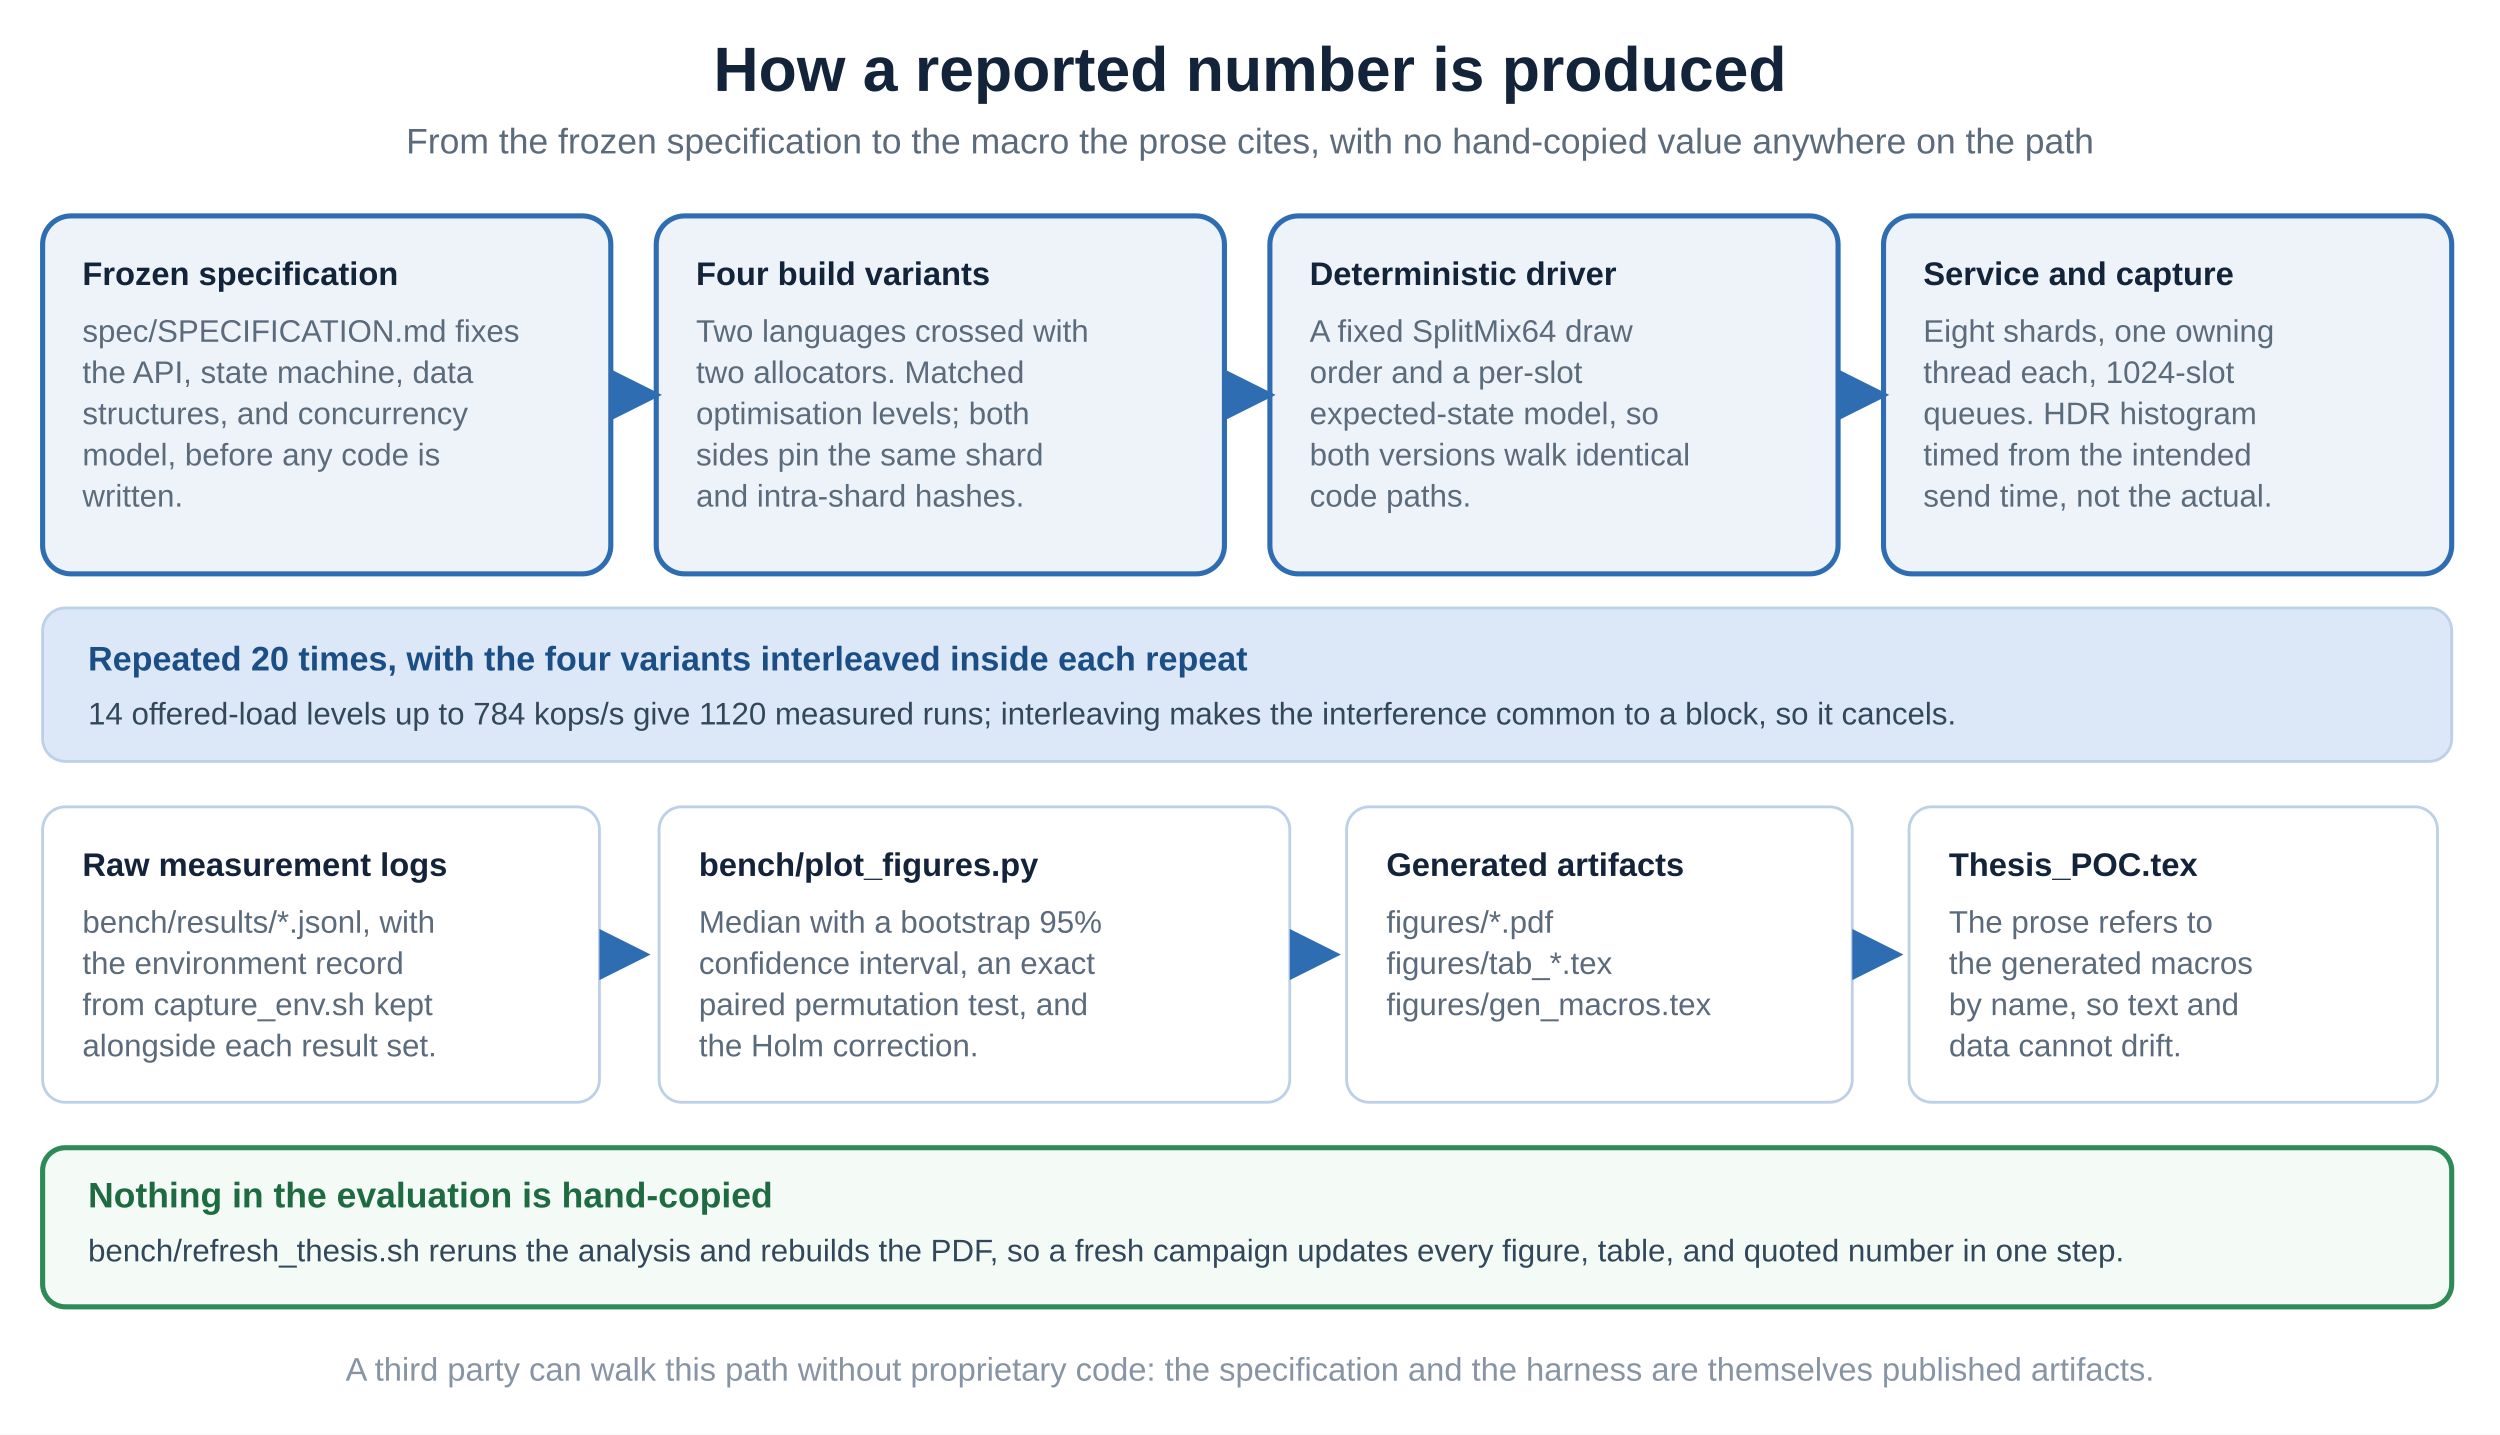
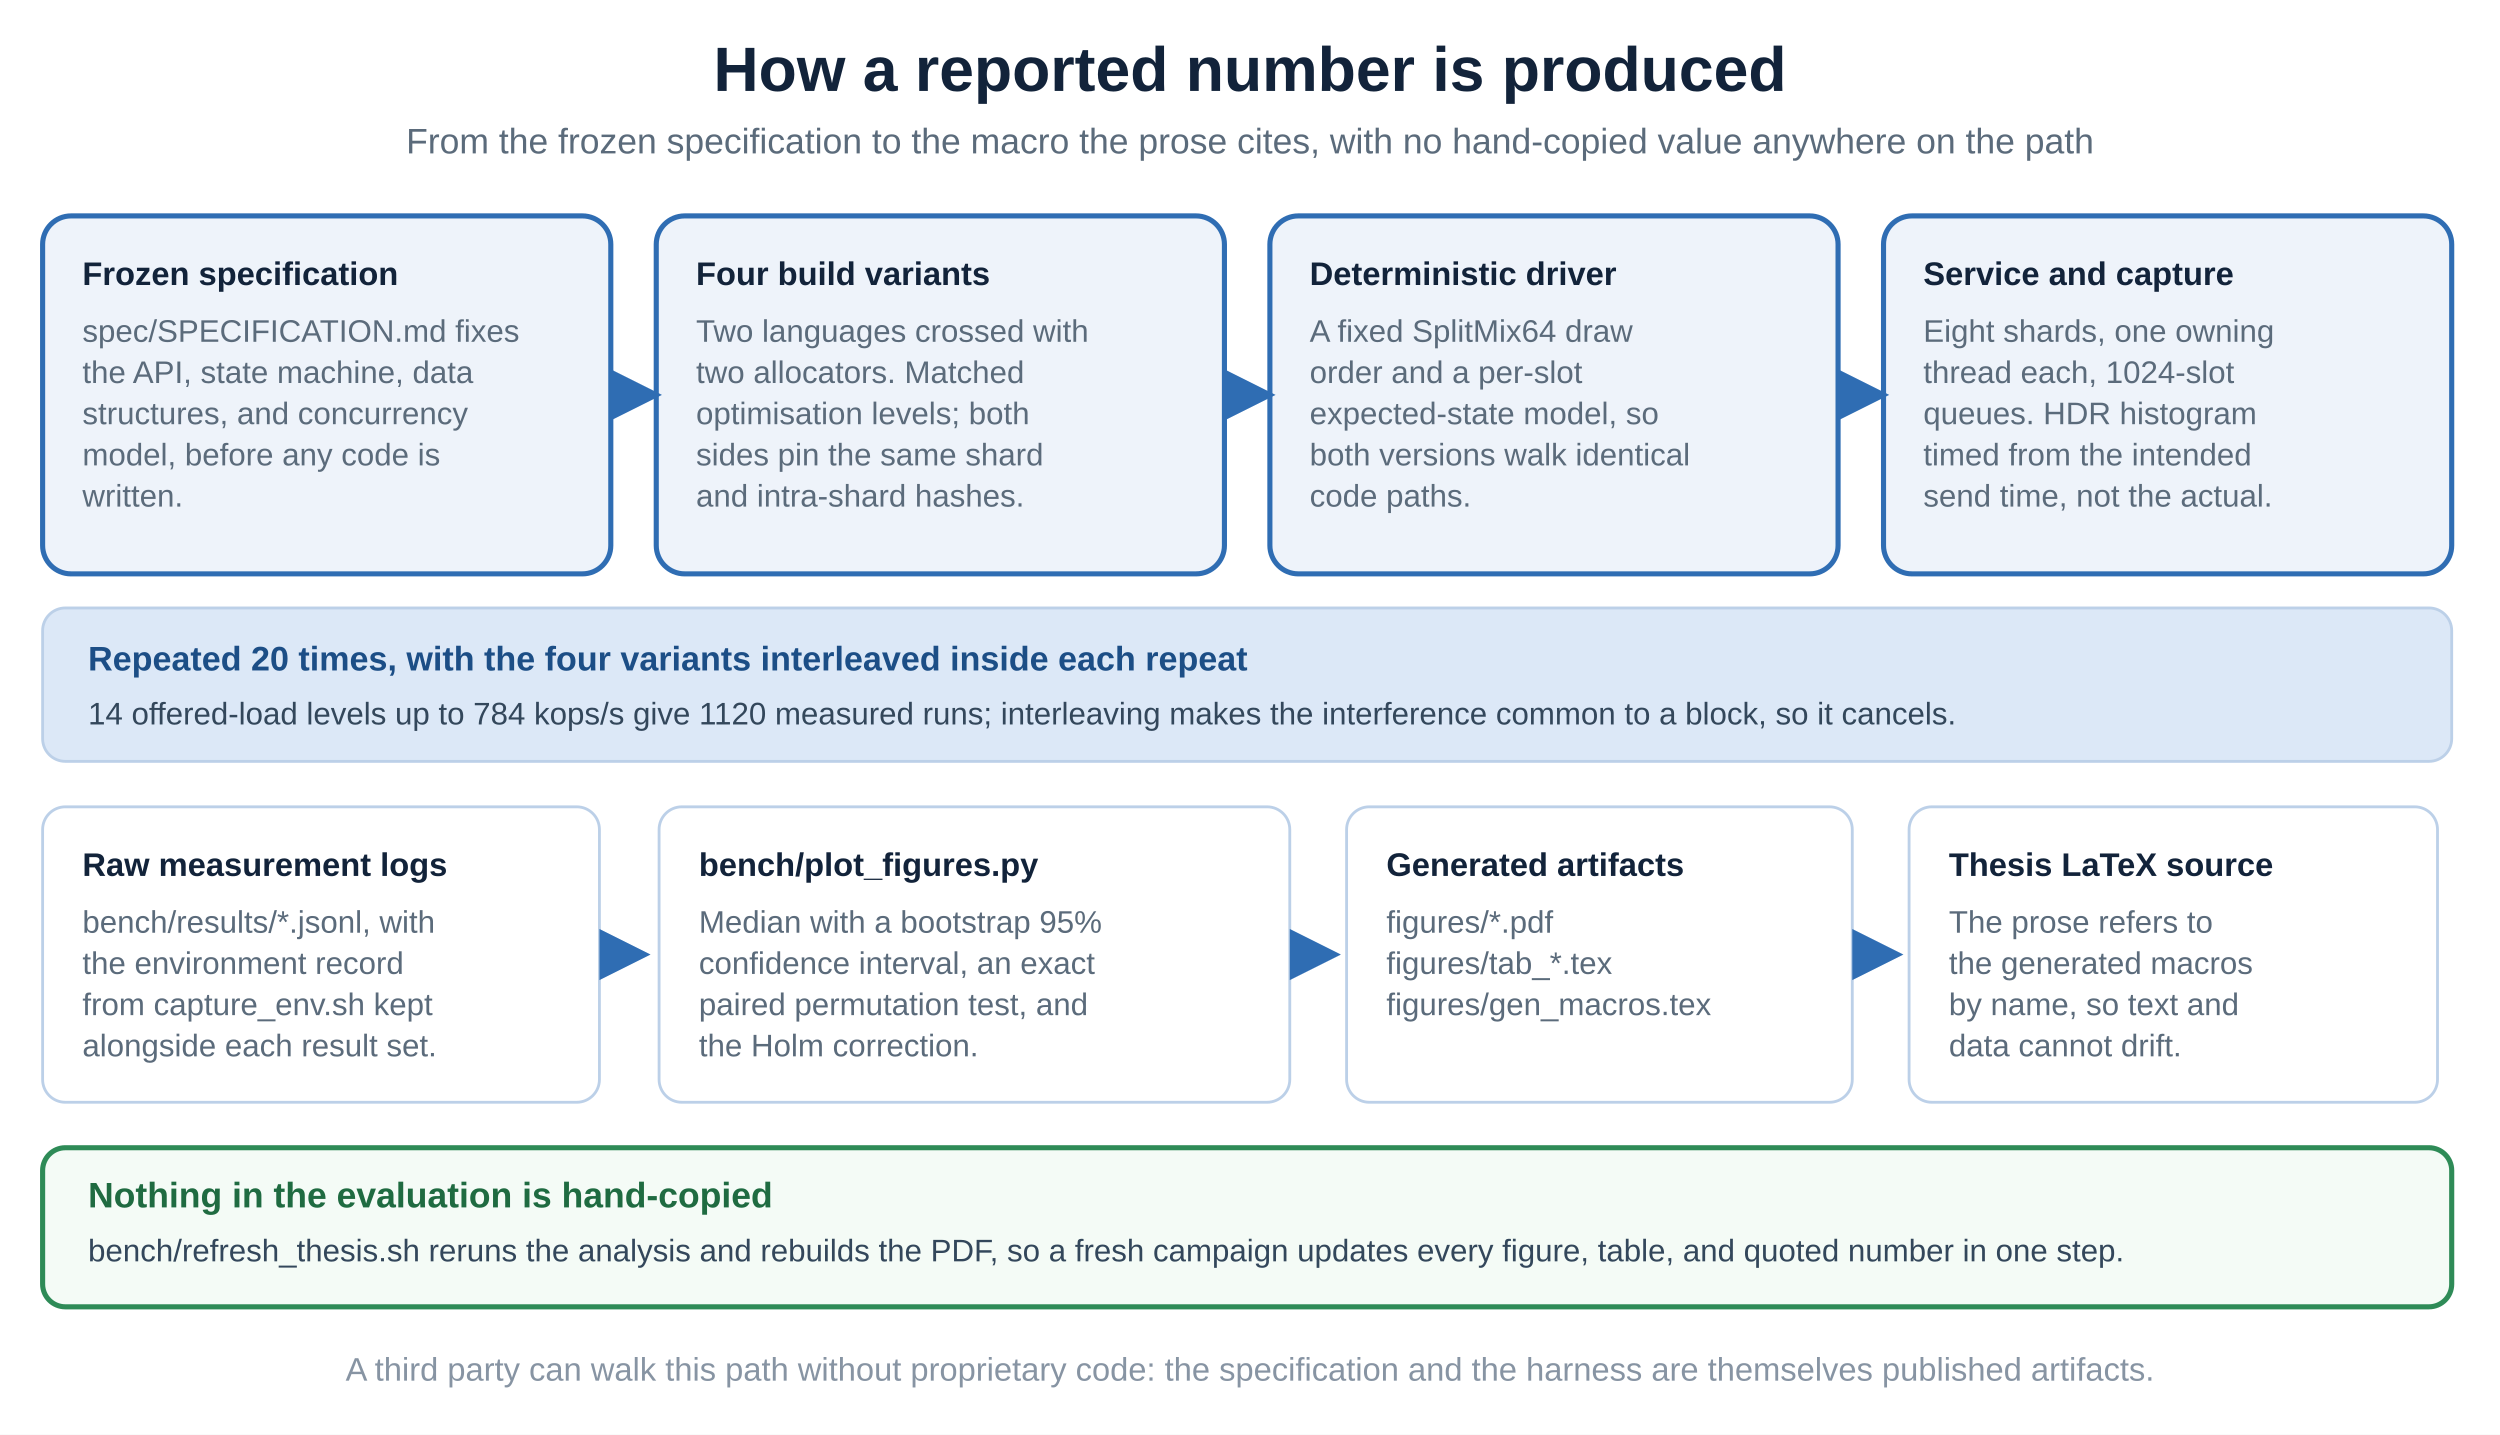
<svg xmlns="http://www.w3.org/2000/svg" viewBox="0 0 880 505" width="880" height="505" font-family="'Segoe UI','Helvetica Neue',Arial,sans-serif">
  <defs>
    <marker id="a0" markerWidth="9" markerHeight="9" refX="7" refY="4.5" orient="auto">
      <path d="M0,0 L9,4.5 L0,9 z" fill="#2f6db3" />
    </marker>
  </defs>
  <rect x="0" y="0" width="880" height="505" fill="#ffffff" />
  <text x="440.0" y="32" font-size="22" fill="#12233a" text-anchor="middle" font-weight="700">How a reported number is produced</text>
  <text x="440.0" y="54" font-size="12.5" fill="#5b6b7b" text-anchor="middle">From the frozen specification to the macro the prose cites, with no hand-copied value anywhere on the path</text>
  <rect x="15" y="76" width="200" height="126" rx="10" fill="#eef3fa" stroke="#2f6db3" stroke-width="1.8" />
  <text x="29" y="100.325" font-size="11.5" fill="#12233a" font-weight="700">Frozen specification</text>
  <text x="29" y="120.325" font-size="11" fill="#5b6b7b">spec/SPECIFICATION.md fixes</text>
  <text x="29" y="134.825" font-size="11" fill="#5b6b7b">the API, state machine, data</text>
  <text x="29" y="149.325" font-size="11" fill="#5b6b7b">structures, and concurrency</text>
  <text x="29" y="163.825" font-size="11" fill="#5b6b7b">model, before any code is</text>
  <text x="29" y="178.325" font-size="11" fill="#5b6b7b">written.</text>
  <rect x="231" y="76" width="200" height="126" rx="10" fill="#eef3fa" stroke="#2f6db3" stroke-width="1.8" />
  <text x="245" y="100.325" font-size="11.5" fill="#12233a" font-weight="700">Four build variants</text>
  <text x="245" y="120.325" font-size="11" fill="#5b6b7b">Two languages crossed with</text>
  <text x="245" y="134.825" font-size="11" fill="#5b6b7b">two allocators. Matched</text>
  <text x="245" y="149.325" font-size="11" fill="#5b6b7b">optimisation levels; both</text>
  <text x="245" y="163.825" font-size="11" fill="#5b6b7b">sides pin the same shard</text>
  <text x="245" y="178.325" font-size="11" fill="#5b6b7b">and intra-shard hashes.</text>
  <rect x="447" y="76" width="200" height="126" rx="10" fill="#eef3fa" stroke="#2f6db3" stroke-width="1.8" />
  <text x="461" y="100.325" font-size="11.5" fill="#12233a" font-weight="700">Deterministic driver</text>
  <text x="461" y="120.325" font-size="11" fill="#5b6b7b">A fixed SplitMix64 draw</text>
  <text x="461" y="134.825" font-size="11" fill="#5b6b7b">order and a per-slot</text>
  <text x="461" y="149.325" font-size="11" fill="#5b6b7b">expected-state model, so</text>
  <text x="461" y="163.825" font-size="11" fill="#5b6b7b">both versions walk identical</text>
  <text x="461" y="178.325" font-size="11" fill="#5b6b7b">code paths.</text>
  <rect x="663" y="76" width="200" height="126" rx="10" fill="#eef3fa" stroke="#2f6db3" stroke-width="1.8" />
  <text x="677" y="100.325" font-size="11.5" fill="#12233a" font-weight="700">Service and capture</text>
  <text x="677" y="120.325" font-size="11" fill="#5b6b7b">Eight shards, one owning</text>
  <text x="677" y="134.825" font-size="11" fill="#5b6b7b">thread each, 1024-slot</text>
  <text x="677" y="149.325" font-size="11" fill="#5b6b7b">queues. HDR histogram</text>
  <text x="677" y="163.825" font-size="11" fill="#5b6b7b">timed from the intended</text>
  <text x="677" y="178.325" font-size="11" fill="#5b6b7b">send time, not the actual.</text>
  <line x1="217" y1="139" x2="229" y2="139" stroke="#2f6db3" stroke-width="2.0" marker-end="url(#a0)" />
  <line x1="433" y1="139" x2="445" y2="139" stroke="#2f6db3" stroke-width="2.0" marker-end="url(#a0)" />
  <line x1="649" y1="139" x2="661" y2="139" stroke="#2f6db3" stroke-width="2.0" marker-end="url(#a0)" />
  <rect x="15" y="214" width="848" height="54" rx="8" fill="#dce8f7" stroke="#bcd0e8" stroke-width="1.0" />
  <text x="31" y="236" font-size="12" fill="#1c4e86" font-weight="700">Repeated 20 times, with the four variants interleaved inside each repeat</text>
  <text x="31" y="255" font-size="11" fill="#33475b">14 offered-load levels up to 784 kops/s give 1120 measured runs; interleaving makes the interference common to a block, so it cancels.</text>
  <rect x="15" y="284" width="196" height="104" rx="8" fill="#ffffff" stroke="#bcd0e8" stroke-width="1.0" />
  <text x="29" y="308.325" font-size="11.5" fill="#12233a" font-weight="700">Raw measurement logs</text>
  <text x="29" y="328.325" font-size="11" fill="#5b6b7b">bench/results/*.jsonl, with</text>
  <text x="29" y="342.825" font-size="11" fill="#5b6b7b">the environment record</text>
  <text x="29" y="357.325" font-size="11" fill="#5b6b7b">from capture_env.sh kept</text>
  <text x="29" y="371.825" font-size="11" fill="#5b6b7b">alongside each result set.</text>
  <rect x="232" y="284" width="222" height="104" rx="8" fill="#ffffff" stroke="#bcd0e8" stroke-width="1.0" />
  <text x="246" y="308.325" font-size="11.5" fill="#12233a" font-weight="700">bench/plot_figures.py</text>
  <text x="246" y="328.325" font-size="11" fill="#5b6b7b">Median with a bootstrap 95%</text>
  <text x="246" y="342.825" font-size="11" fill="#5b6b7b">confidence interval, an exact</text>
  <text x="246" y="357.325" font-size="11" fill="#5b6b7b">paired permutation test, and</text>
  <text x="246" y="371.825" font-size="11" fill="#5b6b7b">the Holm correction.</text>
  <rect x="474" y="284" width="178" height="104" rx="8" fill="#ffffff" stroke="#bcd0e8" stroke-width="1.0" />
  <text x="488" y="308.325" font-size="11.5" fill="#12233a" font-weight="700">Generated artifacts</text>
  <text x="488" y="328.325" font-size="11" fill="#5b6b7b">figures/*.pdf</text>
  <text x="488" y="342.825" font-size="11" fill="#5b6b7b">figures/tab_*.tex</text>
  <text x="488" y="357.325" font-size="11" fill="#5b6b7b">figures/gen_macros.tex</text>
  <rect x="672" y="284" width="186" height="104" rx="8" fill="#ffffff" stroke="#bcd0e8" stroke-width="1.0" />
-   <text x="686" y="308.325" font-size="11.5" fill="#12233a" font-weight="700">Thesis_POC.tex</text>
+   <text x="686" y="308.325" font-size="11.5" fill="#12233a" font-weight="700">Thesis LaTeX source</text>
  <text x="686" y="328.325" font-size="11" fill="#5b6b7b">The prose refers to</text>
  <text x="686" y="342.825" font-size="11" fill="#5b6b7b">the generated macros</text>
  <text x="686" y="357.325" font-size="11" fill="#5b6b7b">by name, so text and</text>
  <text x="686" y="371.825" font-size="11" fill="#5b6b7b">data cannot drift.</text>
  <line x1="213" y1="336" x2="225" y2="336" stroke="#2f6db3" stroke-width="2.0" marker-end="url(#a0)" />
  <line x1="456" y1="336" x2="468" y2="336" stroke="#2f6db3" stroke-width="2.0" marker-end="url(#a0)" />
  <line x1="654" y1="336" x2="666" y2="336" stroke="#2f6db3" stroke-width="2.0" marker-end="url(#a0)" />
  <rect x="15" y="404" width="848" height="56" rx="8" fill="#f4fbf6" stroke="#2e8b57" stroke-width="1.8" />
  <text x="31" y="425" font-size="12.5" fill="#1f6b41" font-weight="700">Nothing in the evaluation is hand-copied</text>
  <text x="31" y="444" font-size="11" fill="#33475b">bench/refresh_thesis.sh reruns the analysis and rebuilds the PDF, so a fresh campaign updates every figure, table, and quoted number in one step.</text>
  <text x="440.0" y="486" font-size="11.5" fill="#8794a3" text-anchor="middle">A third party can walk this path without proprietary code: the specification and the harness are themselves published artifacts.</text>
</svg>
